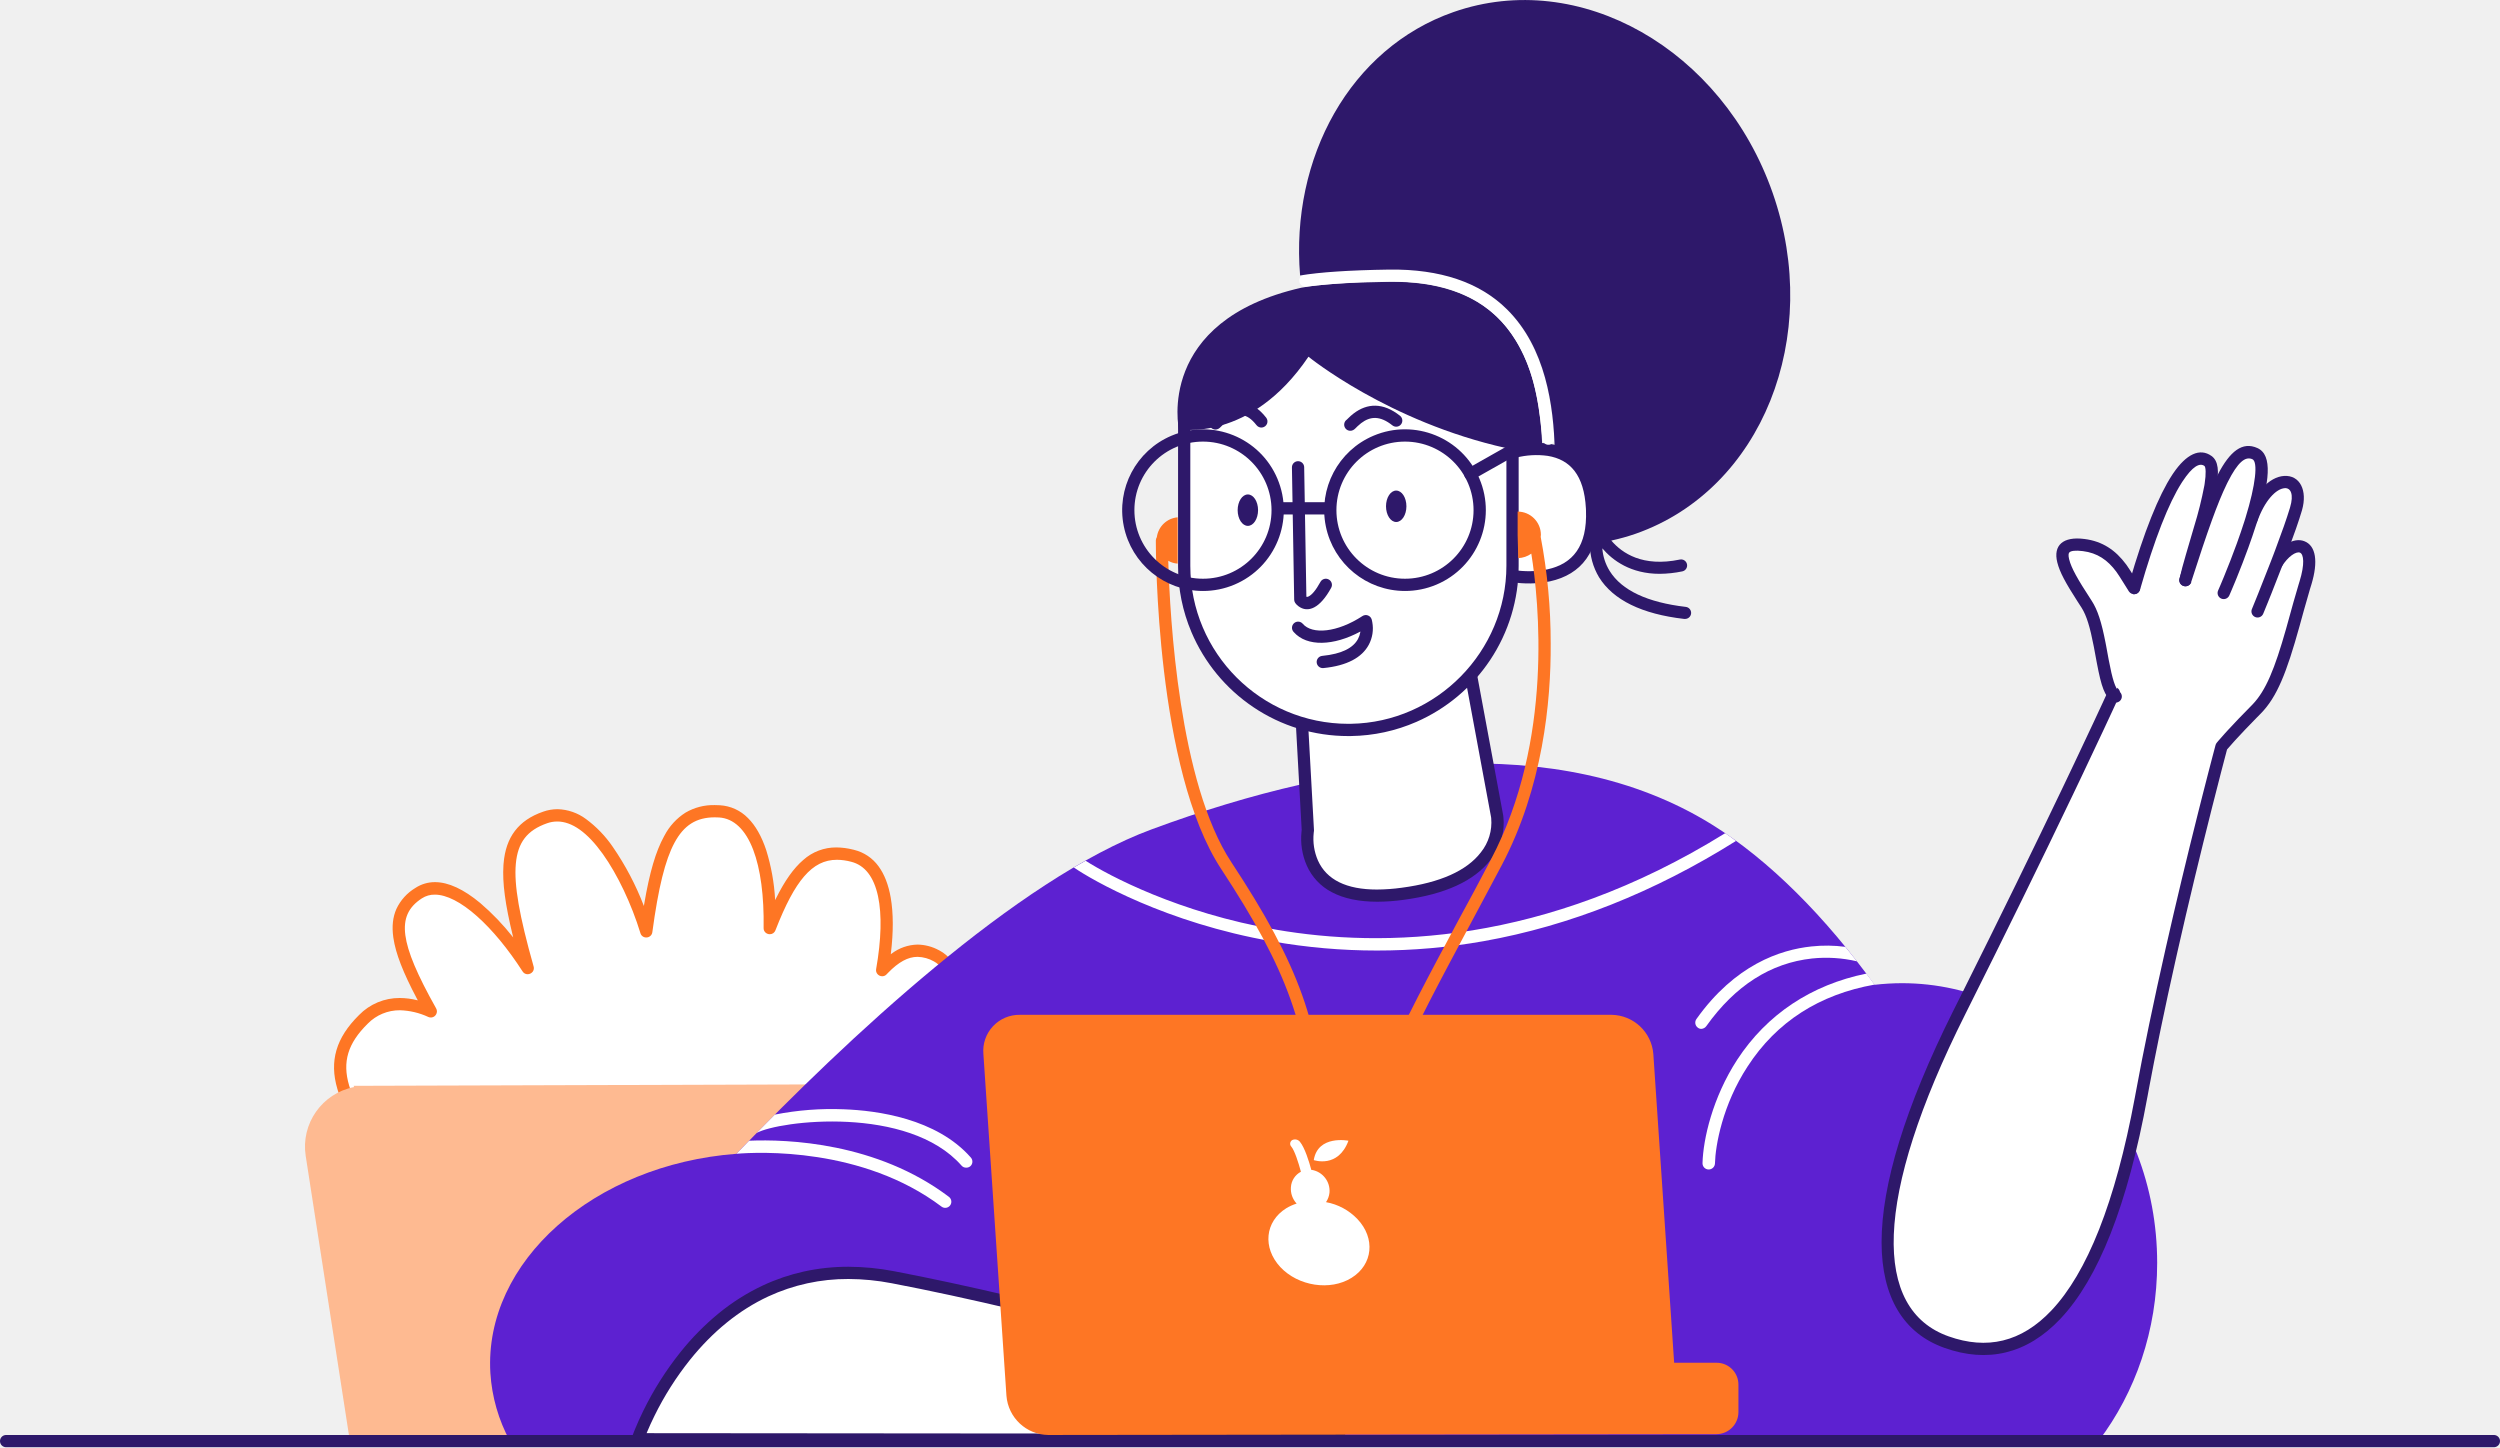
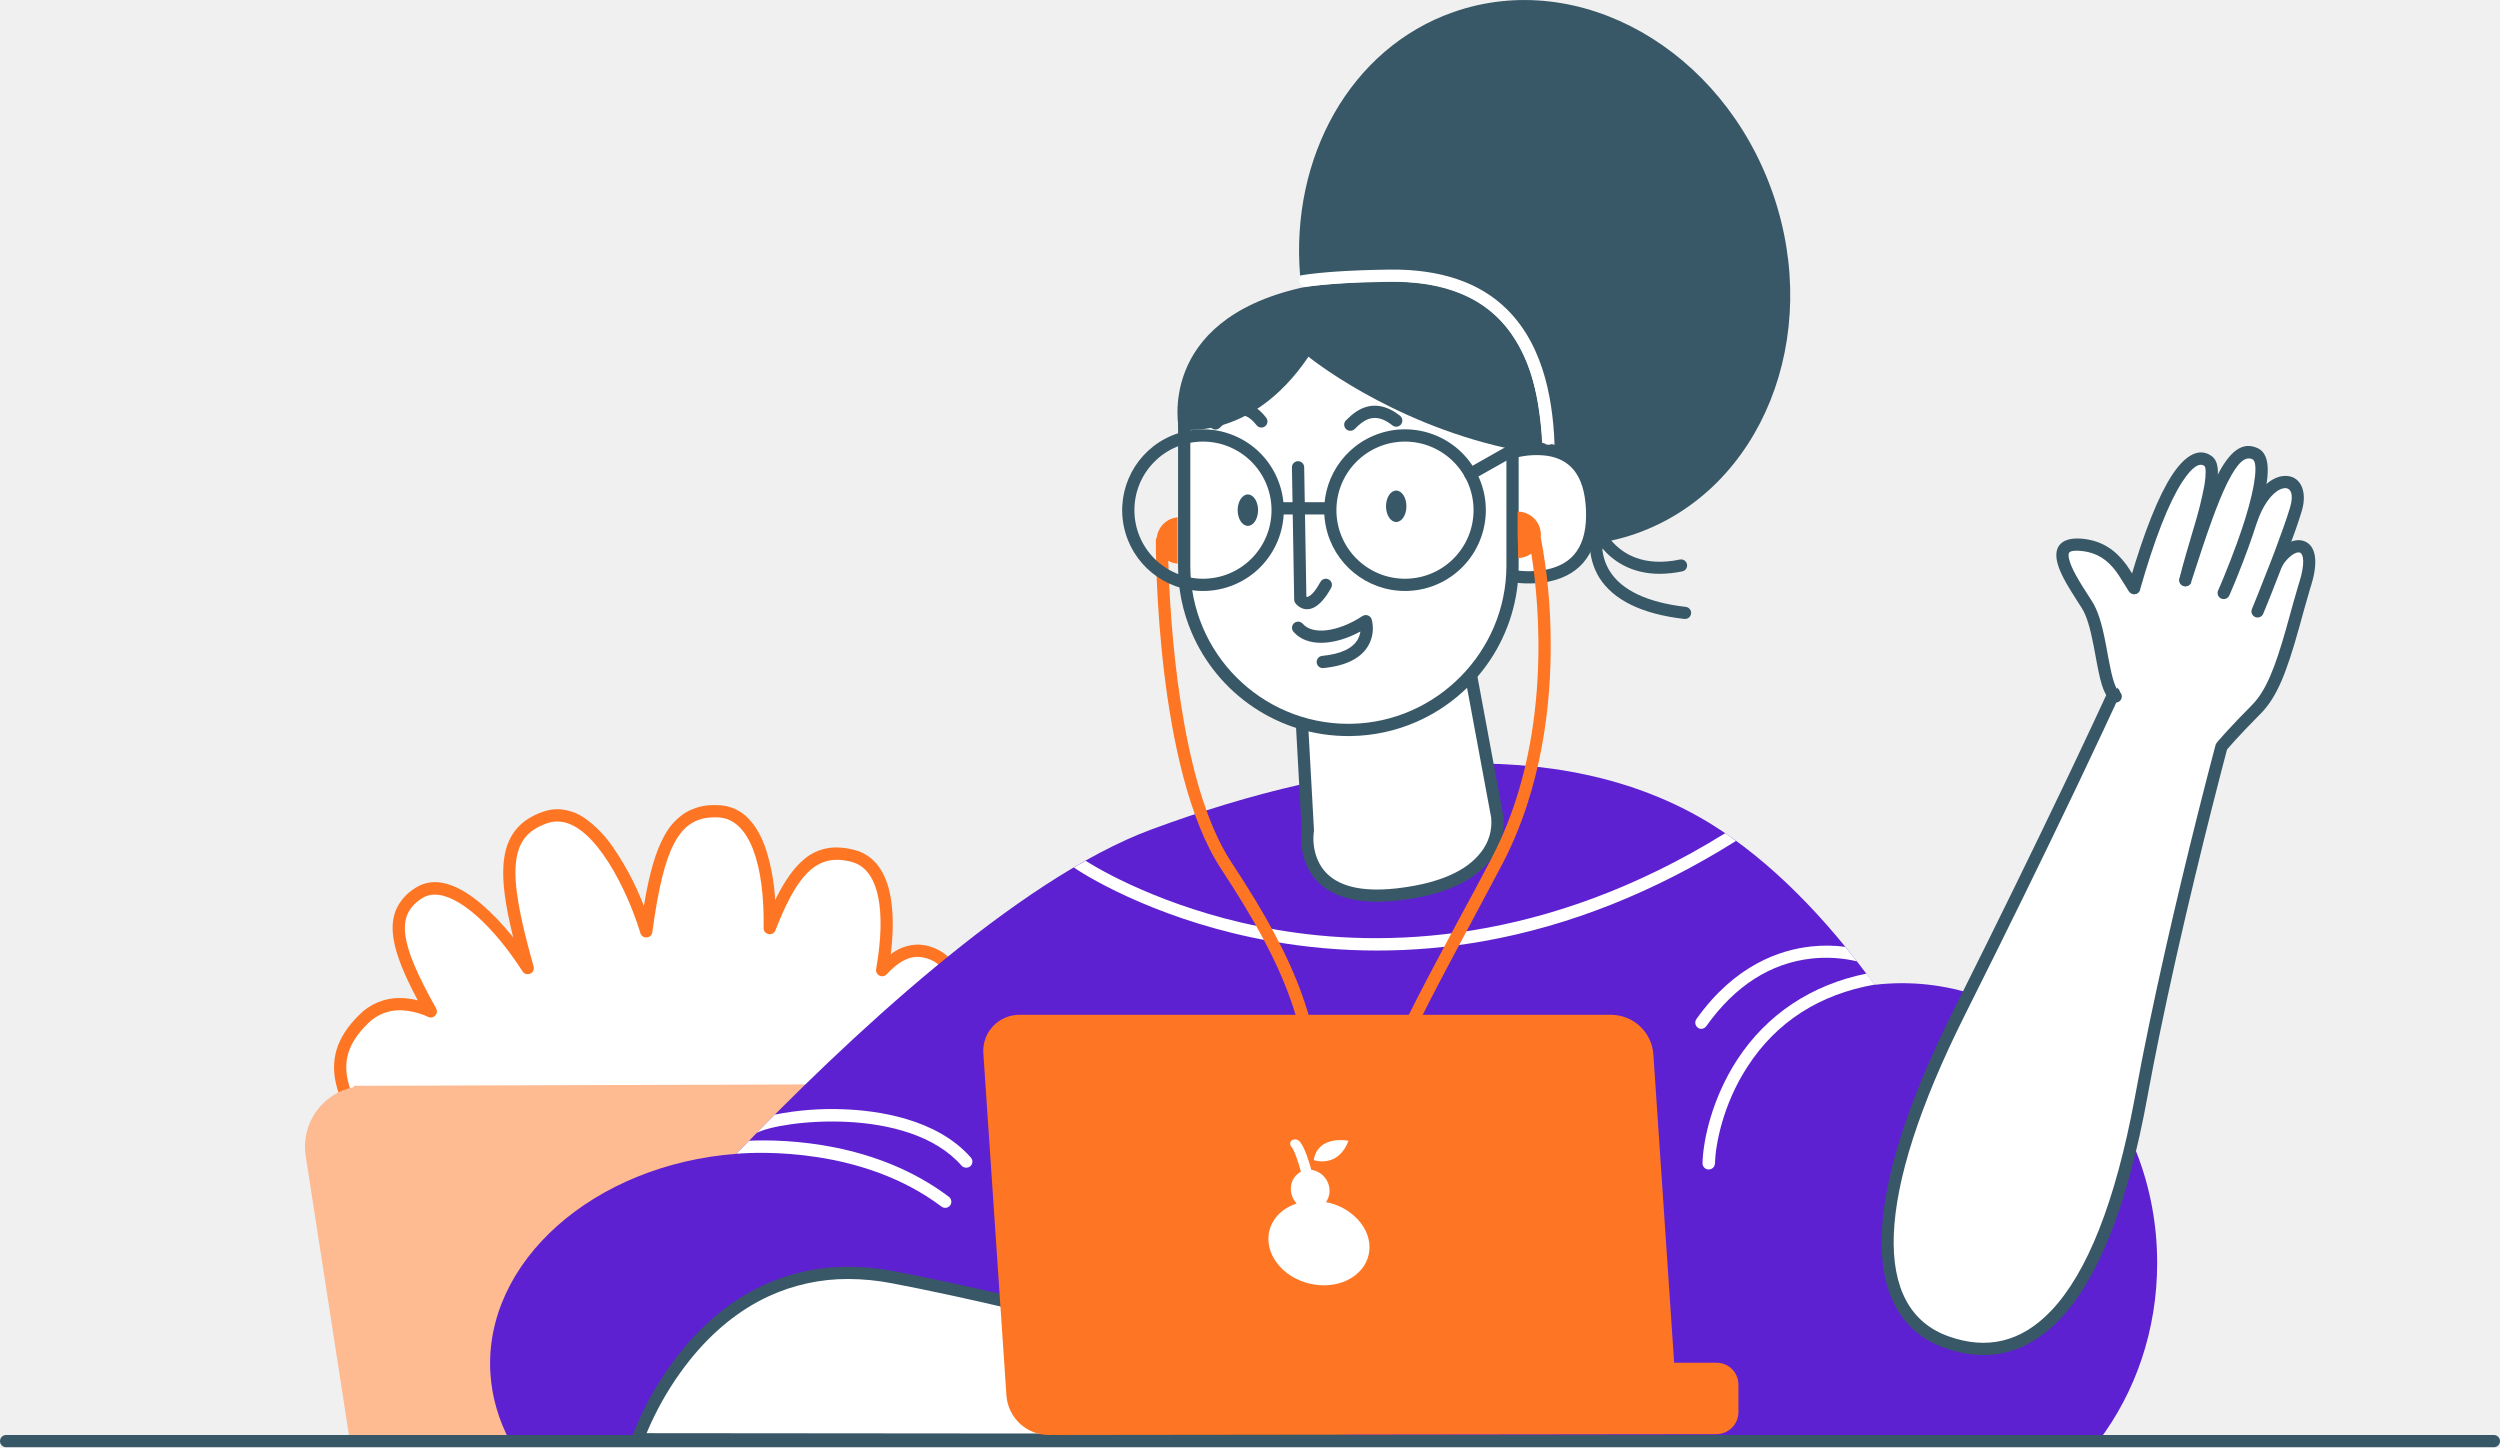
<svg xmlns="http://www.w3.org/2000/svg" viewBox="0 0 1225.1 709.2">
  <g id="support_solid" data-name="support/solid" transform="translate(2.2)">
    <g id="support_solid-2" data-name="support/solid" transform="translate(-3)">
      <g id="support_solid-3" data-name="support_solid">
        <g id="suculent" transform="translate(150 397)">
          <path id="succulent" d="M292.406,70.973c-9.6-5.1-17.8-2.7-26.8,6.9,4.1-23.2,4-51.3-14.4-56-18.9-4.9-29.6,6.9-40.7,35.4.4-24.4-4.4-55.9-24.6-57.2-22.7-1.4-30.3,17.3-35.9,58.8-7.1-23.2-26.6-63.9-49.6-55.8-22.5,7.9-21,29.6-8.5,73.8-12.3-19.1-37-47.5-53.5-36.7-15.7,10.2-11.4,26.9,6,57.9-11.5-5-23.4-5.5-33,3.9-21.5,21.2-11.1,41.3,18.6,78.6,29.8,37.3,243.7-28.7,253.8-45.5C294.006,118.173,309.906,80.373,292.406,70.973Z" transform="translate(17.494 0.527)" fill="#fff" />
          <path id="succulent_2_" d="M74.2,197.887h-.008c-22.29,0-36.937-4.188-43.534-12.445a316.178,316.178,0,0,1-19.342-26.368c-4.657-7.327-7.666-13.449-9.469-19.265l-.22-.728C-.4,132.194-.534,125.968,1.2,120.046c1.744-5.939,5.376-11.571,11.1-17.217A27.631,27.631,0,0,1,32.2,94.53a35.847,35.847,0,0,1,8.6,1.105l.252.064-.436-.821c-6.843-12.951-10.4-22.126-11.529-29.749l-.057-.4c-.737-5.337-.233-9.871,1.54-13.86a23.634,23.634,0,0,1,9.2-10.21,17.4,17.4,0,0,1,9.681-2.907C56.009,37.755,63.481,41.2,71.65,48A118.511,118.511,0,0,1,87.541,64.538l.258.321-.2-.826C83.865,48.7,82.451,38.054,83.011,29.525l.065-.868c.549-6.567,2.359-11.8,5.533-15.982,3.19-4.207,7.7-7.293,13.8-9.433A21.339,21.339,0,0,1,109.506,2a24.407,24.407,0,0,1,13.961,4.832,56.611,56.611,0,0,1,13.14,13.661,137.993,137.993,0,0,1,15.2,28.887l.022.058.18-1.067c2.628-15.444,5.628-25.654,9.725-33.1l.193-.346a29.424,29.424,0,0,1,10.3-11.227A26.966,26.966,0,0,1,186.608,0c.808,0,1.646.026,2.49.078a20.913,20.913,0,0,1,13.739,6.27c3.693,3.673,6.7,8.962,8.941,15.718a100.486,100.486,0,0,1,4.374,24.315l.013.175.359-.734c4.309-8.714,8.707-14.917,13.443-18.962a24.053,24.053,0,0,1,16.191-6.113,34.7,34.7,0,0,1,8.194,1.067l.6.15a20.818,20.818,0,0,1,11.824,7.963c2.9,3.9,4.927,9.116,6.028,15.5,1.3,7.565,1.33,16.7.074,27.158l-.061.5.42-.3a21.814,21.814,0,0,1,12.72-4.43,22.681,22.681,0,0,1,10.505,2.786l.367.193a16.444,16.444,0,0,1,5.735,5.033,19.623,19.623,0,0,1,3.049,7.268c1.147,5.382.743,12.205-1.2,20.281-2.662,11.071-8.423,24.753-15.034,35.707-1.419,2.361-5.877,5.417-13.249,9.082A281.289,281.289,0,0,1,248.3,160.262a760.836,760.836,0,0,1-80.314,23.767c-18.883,4.5-36.339,7.959-51.882,10.278A290.3,290.3,0,0,1,74.2,197.887ZM32.258,100.535a21.882,21.882,0,0,0-15.746,6.573c-9.8,9.66-12.526,18.716-9.128,30.281,2.982,10.149,10.258,21.86,25.951,41.769l2.014,2.542c2.7,3.384,7.4,5.961,13.97,7.662,6.386,1.653,14.588,2.492,24.379,2.492,23.284,0,55.407-4.724,92.9-13.662a762.584,762.584,0,0,0,79.457-23.5c10.452-3.8,19.605-7.539,26.47-10.825,6.7-3.208,10.751-5.749,11.713-7.348,6.317-10.468,11.812-23.5,14.339-34.014,1.615-6.718,2.055-12.332,1.306-16.685-.759-4.416-2.739-7.512-5.884-9.2a17.058,17.058,0,0,0-8.049-2.255c-4.685,0-9.291,2.5-14.5,7.866l-.66.692a2.9,2.9,0,0,1-2.157.959,3.114,3.114,0,0,1-2.359-1.1,2.924,2.924,0,0,1-.627-2.43c2.539-14.368,2.86-26.7.929-35.675-2.048-9.511-6.464-15.2-13.128-16.9a27.75,27.75,0,0,0-7-.974c-6.181,0-11.291,2.585-16.081,8.134-4.692,5.436-9.162,13.833-14.067,26.424a2.884,2.884,0,0,1-2.758,1.915,3.12,3.12,0,0,1-2.218-.909,2.912,2.912,0,0,1-.82-2.144C210.762,44.57,209,31.316,205.4,21.892,201.624,12,195.857,6.526,188.721,6.067,187.99,6.022,187.269,6,186.58,6c-9.03,0-15.123,3.842-19.757,12.458-4.554,8.47-7.9,21.983-10.845,43.816a2.953,2.953,0,0,1-2.988,2.6,2.907,2.907,0,0,1-2.854-2.123c-4.372-14.285-11.253-28.778-18.408-38.768-7.575-10.58-15.1-15.944-22.355-15.944A14.947,14.947,0,0,0,104.4,8.9c-9.79,3.438-14.371,9.383-15.318,19.879-.933,10.347,1.672,25.383,8.711,50.275a2.9,2.9,0,0,1-.445,2.595,3.193,3.193,0,0,1-2.5,1.238A2.869,2.869,0,0,1,92.383,81.5c-7.081-11-14.792-20.339-22.3-27.022-7.795-6.938-14.96-10.6-20.722-10.6a11.334,11.334,0,0,0-6.32,1.818c-6.671,4.334-9.168,9.9-8.1,18.064,1.064,8.112,5.715,19.169,15.079,35.853a2.915,2.915,0,0,1-.013,2.965,2.962,2.962,0,0,1-3.8,1.255A35.42,35.42,0,0,0,32.258,100.535Z" transform="translate(14.495 -2.472)" fill="#fe7624" />
          <path id="pot" d="M311.357.6l.2-.6L23.857.9l.2.6A29.748,29.748,0,0,0,.357,35.2L21.857,174l291.6-.9,21.5-138.8A29.654,29.654,0,0,0,311.357.6Z" transform="translate(0.243 134.2)" fill="#feba91" />
        </g>
        <g id="woman" transform="translate(240)">
          <g id="body" transform="translate(0 218)">
            <path id="clothing" d="M691.836,107.657a119.019,119.019,0,0,0-13.4.8c-23.9-33-51.3-61-80.1-78.8-75-46.2-178-33-274.1,2.6-66.1,24.4-149.8,103.2-203.5,159-70,5.3-123.8,52.9-120.6,107.4a80.582,80.582,0,0,0,9.6,33.4l234.9,1.6c.4-.6.8-1.3,1.2-1.9l348.4-1.2c.4.5.8,1,1.2,1.6l192.9-.3c17.9-23.7,28.6-54,28.6-87.1C816.936,168.957,760.936,107.657,691.836,107.657Z" transform="translate(0.964 156.143)" fill="#5d21d1" />
            <g id="clothing_lines" transform="translate(119 190)">
              <path id="Path" d="M319.2,0C230.5,55,150.9,56.2,99.3,47.3,51.5,39.1,17,20.7,5.8,13.5,3.9,14.6,2,15.7,0,16.8,9.2,23.1,45.2,43.9,97.2,53a294.635,294.635,0,0,0,51.3,4.5,298.4,298.4,0,0,0,52.4-4.6c42.1-7.5,83.6-24,123.6-49.1C322.7,2.4,321,1.2,319.2,0Z" transform="translate(168 0.3)" fill="#fff" />
              <path id="Path-2" data-name="Path" d="M5.461,39.4c14.1-19.8,31.5-30.9,51.8-33.1a66.5,66.5,0,0,1,22,1.4c-1.9-2.4-3.8-4.8-5.7-7.1a69.423,69.423,0,0,0-16.6-.2C41.661,2,19.461,9.4.561,36a3.041,3.041,0,0,0,.7,4.2,2.716,2.716,0,0,0,1.7.6A3.23,3.23,0,0,0,5.461,39.4Z" transform="translate(472.539 55.395)" fill="#fff" />
              <path id="Path-3" data-name="Path" d="M3,96H3a3.08,3.08,0,0,0,3.1-2.9c.2-8.8,3.7-28.8,16-47.6C36.3,23.6,57.3,10.2,84.3,5.4,83,3.6,81.7,1.8,80.3,0,53.3,5.5,31.5,20,17,42.2,4.9,60.8.3,81.2,0,92.9A3.031,3.031,0,0,0,3,96Z" transform="translate(476.1 69.1)" fill="#fff" />
              <path id="Path-4" data-name="Path" d="M42.8.114a143.643,143.643,0,0,0-33.9,2.6c-3,3-6,6-8.9,9,11.1-6.1,74.3-13.7,100.4,16a2.9,2.9,0,0,0,2.3,1,3.057,3.057,0,0,0,2-.7,3,3,0,0,0,.3-4.2C88.1,4.514,58.8.714,42.8.114Z" transform="translate(12.6 135.486)" fill="#fff" />
              <g id="Group" transform="translate(0 150)">
                <path id="Path-5" data-name="Path" d="M.422.522h.2a.139.139,0,0,0-.2,0Z" transform="translate(0.278 7.078)" fill="#fff" />
                <path id="Path-6" data-name="Path" d="M104.1,27.647C68.8.947,24.8-.653,6.2.147c-2.1,2.2-4.2,4.3-6.2,6.4,10.7-.9,61.8-3.3,100.5,25.9a3,3,0,0,0,3.6-4.8Z" transform="translate(2.7 0.853)" fill="#fff" />
              </g>
            </g>
            <path id="hand" d="M0,81.535s32.8-97,125.1-79.4,218.6,55.4,218.6,55.4v24.3Z" transform="translate(73.3 405.765)" fill="#fff" />
-             <path id="hand_2_" d="M346.7,87.84,3,87.54A3,3,0,0,1,.16,83.579c.023-.069.055-.16.095-.271l.388-1.062c.145-.386.283-.748.422-1.1l.489-1.23C2.782,76.877,4.211,73.7,5.8,70.474a155.71,155.71,0,0,1,18.11-28.579A127.26,127.26,0,0,1,42.538,22.951,104.686,104.686,0,0,1,64.41,9.132,96.733,96.733,0,0,1,84.479,2.324,101.446,101.446,0,0,1,106.258,0a120.073,120.073,0,0,1,22.406,2.193c17.189,3.278,36.8,7.5,58.276,12.541l3.644.859c12.756,3.021,26.314,6.362,40.3,9.931,26.091,6.658,53.663,14.092,81.95,22.1,8.758,2.478,17.286,4.928,25.347,7.282l5.392,1.582,3.992,1.183A2.98,2.98,0,0,1,349.7,60.54v24.3A3,3,0,0,1,346.7,87.84ZM106.258,6a92.239,92.239,0,0,0-39.31,8.571c-14.231,6.641-27.136,17.1-38.355,31.081A149.626,149.626,0,0,0,11.184,73.127c-1.3,2.644-2.5,5.254-3.542,7.757l-.274.661,336.335.293V62.778l-9.278-2.722c-7.445-2.167-15.259-4.409-23.226-6.664l-4.2-1.187c-26.729-7.529-52.836-14.55-77.6-20.869-13.977-3.566-27.5-6.9-40.2-9.9-22.839-5.408-43.584-9.9-61.661-13.344A114.049,114.049,0,0,0,106.258,6Z" transform="translate(70.298 402.76)" fill="#2e186a" />
+             <path id="hand_2_" d="M346.7,87.84,3,87.54A3,3,0,0,1,.16,83.579c.023-.069.055-.16.095-.271l.388-1.062c.145-.386.283-.748.422-1.1l.489-1.23C2.782,76.877,4.211,73.7,5.8,70.474a155.71,155.71,0,0,1,18.11-28.579A127.26,127.26,0,0,1,42.538,22.951,104.686,104.686,0,0,1,64.41,9.132,96.733,96.733,0,0,1,84.479,2.324,101.446,101.446,0,0,1,106.258,0a120.073,120.073,0,0,1,22.406,2.193c17.189,3.278,36.8,7.5,58.276,12.541l3.644.859c12.756,3.021,26.314,6.362,40.3,9.931,26.091,6.658,53.663,14.092,81.95,22.1,8.758,2.478,17.286,4.928,25.347,7.282l5.392,1.582,3.992,1.183A2.98,2.98,0,0,1,349.7,60.54v24.3A3,3,0,0,1,346.7,87.84ZM106.258,6a92.239,92.239,0,0,0-39.31,8.571c-14.231,6.641-27.136,17.1-38.355,31.081A149.626,149.626,0,0,0,11.184,73.127c-1.3,2.644-2.5,5.254-3.542,7.757l-.274.661,336.335.293V62.778l-9.278-2.722c-7.445-2.167-15.259-4.409-23.226-6.664l-4.2-1.187c-26.729-7.529-52.836-14.55-77.6-20.869-13.977-3.566-27.5-6.9-40.2-9.9-22.839-5.408-43.584-9.9-61.661-13.344A114.049,114.049,0,0,0,106.258,6Z" transform="translate(70.298 402.76)" fill="#385867" />
            <g id="hand_II_1_" transform="translate(682)">
              <path id="Path-7" data-name="Path" d="M8.393,90.508s-7.4-3.7-8.3-12.2,4.8-45.5,14-50.7c9.3-5.2,51.6-28.1,59.4-27.6S84.493,68.408,8.393,90.508Z" transform="translate(111.707 38.492)" fill="#fff" />
              <path id="Path-8" data-name="Path" d="M0,63.453c15.8-55.3,28.7-67.7,36.2-62.3,6.8,4.9-7,40.1-11,58.4" transform="translate(124.6 6.747)" fill="#fff" />
-               <path id="Path_2_" d="M21.706,10.946l.485-.725C28.586.826,35.227-2.352,40.955,1.772c3.377,2.433,3.741,7.462,2.39,15.456l-.2,1.127c-.9,4.945-2.39,10.72-4.819,19.117l-3.971,13.55c-1.858,6.4-2.478,8.8-3.226,12.224a3,3,0,0,1-5.862-1.281l.284-1.276c.645-2.843,1.3-5.336,2.818-10.569l4-13.652a186.722,186.722,0,0,0,5.057-20.24l.123-.76c.812-5.219.557-8.352-.1-8.828-2.3-1.657-5.805.112-10.728,7.6l-.445.688c-6.319,9.923-13.222,27.314-20.39,52.4A3,3,0,0,1,.116,65.682l.516-1.795C7.939,38.642,15.023,21.114,21.706,10.946Z" transform="translate(121.599 3.694)" fill="#2e186a" />
+               <path id="Path_2_" d="M21.706,10.946l.485-.725C28.586.826,35.227-2.352,40.955,1.772c3.377,2.433,3.741,7.462,2.39,15.456l-.2,1.127c-.9,4.945-2.39,10.72-4.819,19.117l-3.971,13.55c-1.858,6.4-2.478,8.8-3.226,12.224a3,3,0,0,1-5.862-1.281l.284-1.276c.645-2.843,1.3-5.336,2.818-10.569l4-13.652a186.722,186.722,0,0,0,5.057-20.24l.123-.76c.812-5.219.557-8.352-.1-8.828-2.3-1.657-5.805.112-10.728,7.6l-.445.688c-6.319,9.923-13.222,27.314-20.39,52.4A3,3,0,0,1,.116,65.682l.516-1.795C7.939,38.642,15.023,21.114,21.706,10.946Z" transform="translate(121.599 3.694)" fill="#385867" />
              <path id="hand_II_3_" d="M190.45,8.495c7.9-12.9,21-12.2,14.2,9.7-6.7,21.4-11.6,49.2-24.1,61.8s-17,18.2-17,18.2-25,93.3-39.2,170.9c-20.5,112.2-59.3,133.8-95.5,120.9-36.2-12.8-42.9-63.6,6.5-162.1,49.4-98.6,75.5-156,75.5-156" transform="translate(3.85 49.705)" fill="#fff" />
-               <path id="hand_II_4_" d="M190.892,9.939C195.377,2.616,201.9-1.492,207.131.5c5.761,2.195,6.884,10.02,3.519,21.153l-.726,2.359c-.866,2.852-1.757,5.978-2.936,10.246l-2.173,7.893c-6.357,22.93-11.063,34.677-18.879,42.7l-1.965,1.99c-4.086,4.151-7.494,7.737-10.278,10.779l-1.1,1.214c-1.158,1.282-2.107,2.36-2.86,3.242l-.45.528-1.58,6-1.418,5.445c-1.376,5.309-2.864,11.123-4.442,17.372-5.709,22.614-11.418,46.275-16.746,69.82l-1.151,5.113c-2.472,11.035-4.8,21.783-6.953,32.175l-.866,4.2q-2.781,13.57-5.116,26.093l-.705,3.821c-9.78,53.527-24.185,89.309-42.63,108.881-16.5,17.508-35.978,21.736-56.821,14.308C10.821,388.751.026,371.072,0,344.1c-.026-28.082,11.49-66.023,34.953-113.1l4.611-9.218C58.249,184.377,74.747,150.59,89,120.757l5.544-11.643q5.135-10.823,9.316-19.772l4.382-9.421,2.878-6.257a3,3,0,0,1,5.53,2.321l-.376.837-3.118,6.766-4.281,9.194q-4.869,10.409-11,23.313l-4.2,8.8c-15.088,31.553-32.658,67.472-52.642,107.36C-4.344,322.726-4.293,377.043,32.857,390.179c18.655,6.648,35.618,2.966,50.447-12.769,17.326-18.384,31.223-52.658,40.806-104.275l.289-1.569c1.976-10.8,4.223-22.244,6.715-34.253,2.5-12.028,5.216-24.528,8.127-37.394,5.043-22.287,10.426-44.671,15.827-66.178l2.2-8.7q1.532-6.024,2.929-11.423l1.864-7.16,1.592-6.028a3,3,0,0,1,.559-1.1l.412-.5.545-.643c.789-.923,1.774-2.043,2.968-3.365l1.515-1.663c3.154-3.433,7.054-7.511,11.769-12.264l.456-.469c6.406-6.731,10.752-17.234,16.357-37.018l3.6-12.992c1-3.571,1.795-6.329,2.6-8.933l.361-1.164c2.7-8.7,2.057-13.5.21-14.207s-5.826,1.8-8.986,6.963a3,3,0,0,1-5.117-3.134Z" transform="translate(0.85 46.695)" fill="#2e186a" />
+               <path id="hand_II_4_" d="M190.892,9.939C195.377,2.616,201.9-1.492,207.131.5c5.761,2.195,6.884,10.02,3.519,21.153l-.726,2.359c-.866,2.852-1.757,5.978-2.936,10.246l-2.173,7.893c-6.357,22.93-11.063,34.677-18.879,42.7l-1.965,1.99c-4.086,4.151-7.494,7.737-10.278,10.779l-1.1,1.214c-1.158,1.282-2.107,2.36-2.86,3.242l-.45.528-1.58,6-1.418,5.445c-1.376,5.309-2.864,11.123-4.442,17.372-5.709,22.614-11.418,46.275-16.746,69.82l-1.151,5.113c-2.472,11.035-4.8,21.783-6.953,32.175l-.866,4.2q-2.781,13.57-5.116,26.093l-.705,3.821c-9.78,53.527-24.185,89.309-42.63,108.881-16.5,17.508-35.978,21.736-56.821,14.308C10.821,388.751.026,371.072,0,344.1c-.026-28.082,11.49-66.023,34.953-113.1l4.611-9.218C58.249,184.377,74.747,150.59,89,120.757l5.544-11.643q5.135-10.823,9.316-19.772l4.382-9.421,2.878-6.257a3,3,0,0,1,5.53,2.321l-.376.837-3.118,6.766-4.281,9.194q-4.869,10.409-11,23.313l-4.2,8.8c-15.088,31.553-32.658,67.472-52.642,107.36C-4.344,322.726-4.293,377.043,32.857,390.179c18.655,6.648,35.618,2.966,50.447-12.769,17.326-18.384,31.223-52.658,40.806-104.275l.289-1.569c1.976-10.8,4.223-22.244,6.715-34.253,2.5-12.028,5.216-24.528,8.127-37.394,5.043-22.287,10.426-44.671,15.827-66.178l2.2-8.7q1.532-6.024,2.929-11.423l1.864-7.16,1.592-6.028a3,3,0,0,1,.559-1.1l.412-.5.545-.643c.789-.923,1.774-2.043,2.968-3.365l1.515-1.663c3.154-3.433,7.054-7.511,11.769-12.264l.456-.469c6.406-6.731,10.752-17.234,16.357-37.018l3.6-12.992c1-3.571,1.795-6.329,2.6-8.933l.361-1.164c2.7-8.7,2.057-13.5.21-14.207s-5.826,1.8-8.986,6.963a3,3,0,0,1-5.117-3.134Z" transform="translate(0.85 46.695)" fill="#385867" />
              <path id="Path-9" data-name="Path" d="M26.12,74.442c-7.2-4.9-6.3-33.1-14.4-45.4-10-15.3-19.8-31.2-1.3-28.8,15.9,2,20.9,16,24.6,21" transform="translate(89.48 48.858)" fill="#fff" />
-               <path id="Path_2_2" data-name="Path_2_" d="M.47,11.705C-1.609,3.331,3.273-1.122,13.794.243,22.625,1.354,29.02,5.723,34.2,12.7l.242.332c1.891,2.647,5.49,8.678,5.964,9.369l.027.038A3,3,0,1,1,35.608,26l-.1-.145c-.854-1.263-4.595-7.525-6.124-9.585-4.276-5.759-9.3-9.193-16.348-10.079-3.677-.477-5.815-.138-6.6.578-.464.423-.62,1.406-.2,3.233l.061.254c1.04,4.19,4.046,9.551,10.6,19.6l.336.515c3.063,4.652,4.948,10.806,6.873,20.648l.389,2.031L25.66,59.4c1.829,9.681,3.257,14.141,5.055,15.479l.092.065a3,3,0,0,1-3.376,4.96c-3.752-2.553-5.365-7.274-7.556-18.8l-1.352-7.293-.195-1.02c-1.784-9.257-3.485-14.988-5.958-18.874L10.512,31.05C4.472,21.681,1.654,16.473.47,11.705Z" transform="translate(86.481 45.88)" fill="#2e186a" />
+               <path id="Path_2_2" data-name="Path_2_" d="M.47,11.705C-1.609,3.331,3.273-1.122,13.794.243,22.625,1.354,29.02,5.723,34.2,12.7l.242.332c1.891,2.647,5.49,8.678,5.964,9.369l.027.038A3,3,0,1,1,35.608,26l-.1-.145c-.854-1.263-4.595-7.525-6.124-9.585-4.276-5.759-9.3-9.193-16.348-10.079-3.677-.477-5.815-.138-6.6.578-.464.423-.62,1.406-.2,3.233l.061.254c1.04,4.19,4.046,9.551,10.6,19.6l.336.515c3.063,4.652,4.948,10.806,6.873,20.648l.389,2.031L25.66,59.4c1.829,9.681,3.257,14.141,5.055,15.479l.092.065a3,3,0,0,1-3.376,4.96c-3.752-2.553-5.365-7.274-7.556-18.8l-1.352-7.293-.195-1.02c-1.784-9.257-3.485-14.988-5.958-18.874L10.512,31.05C4.472,21.681,1.654,16.473.47,11.705Z" transform="translate(86.481 45.88)" fill="#385867" />
              <path id="Path-10" data-name="Path" d="M3,63.39s14.1-34.2,18.8-50.1C27-4.01,8.8-6.51,0,18.39" transform="translate(182.1 18.21)" fill="#fff" />
-               <path id="Path_2_3" data-name="Path_2_" d="M18.956.024c7.8-.507,11.6,7.089,8.818,16.791l-.1.328C26.241,22,23.885,28.756,20.812,36.962l-.55,1.463q-.637,1.691-1.307,3.443c-1.949,5.1-4.019,10.378-6.1,15.6l-1.708,4.254L9.372,66.078l-.6,1.458a3,3,0,0,1-5.61-2.122L5.579,59.47q.394-.977.81-2.012c2.077-5.17,4.154-10.432,6.123-15.549l1.277-3.336.858-2.265c3.2-8.5,5.666-15.5,7.155-20.459l.125-.42c1.915-6.373.336-9.607-2.582-9.418-4.32.281-9.885,6.106-13.516,16.381a3,3,0,1,1-5.657-2C4.518,8.1,11.783.49,18.956.024Z" transform="translate(179.099 15.207)" fill="#2e186a" />
+               <path id="Path_2_3" data-name="Path_2_" d="M18.956.024c7.8-.507,11.6,7.089,8.818,16.791l-.1.328C26.241,22,23.885,28.756,20.812,36.962l-.55,1.463q-.637,1.691-1.307,3.443c-1.949,5.1-4.019,10.378-6.1,15.6l-1.708,4.254L9.372,66.078l-.6,1.458a3,3,0,0,1-5.61-2.122L5.579,59.47q.394-.977.81-2.012c2.077-5.17,4.154-10.432,6.123-15.549l1.277-3.336.858-2.265c3.2-8.5,5.666-15.5,7.155-20.459l.125-.42c1.915-6.373.336-9.607-2.582-9.418-4.32.281-9.885,6.106-13.516,16.381a3,3,0,1,1-5.657-2C4.518,8.1,11.783.49,18.956.024Z" transform="translate(179.099 15.207)" fill="#385867" />
              <path id="Path-11" data-name="Path" d="M18.8,69S46.5,6.3,34.1.7C22.8-4.4,14.2,18.5,0,62.7" transform="translate(149.7 3.598)" fill="#fff" />
-               <path id="Path_2_4" data-name="Path_2_" d="M18.883,14.095C24.9,2.463,31.012-2.277,38.336,1.029c7.532,3.4,6.1,16.387-.633,37.593-1.144,3.6-2.431,7.361-3.834,11.236-1.812,5-3.738,9.975-5.677,14.742l-.727,1.778c-.679,1.65-1.316,3.167-1.9,4.529l-1.023,2.369a3,3,0,0,1-5.488-2.425l.781-1.8.65-1.528c.449-1.061.927-2.207,1.428-3.426,2.152-5.227,4.3-10.74,6.311-16.279,1.378-3.8,2.639-7.488,3.757-11.008l.49-1.564C37.522,18.895,38.658,7.758,35.867,6.5c-3.472-1.567-7.172,1.43-12.048,11.126l-.56,1.131c-4.489,9.223-9.293,22.686-17.4,47.926A3,3,0,1,1,.145,64.845l1.743-5.4C9.3,36.592,13.853,24.157,18.313,15.218Z" transform="translate(146.699 0.537)" fill="#2e186a" />
+               <path id="Path_2_4" data-name="Path_2_" d="M18.883,14.095C24.9,2.463,31.012-2.277,38.336,1.029c7.532,3.4,6.1,16.387-.633,37.593-1.144,3.6-2.431,7.361-3.834,11.236-1.812,5-3.738,9.975-5.677,14.742l-.727,1.778c-.679,1.65-1.316,3.167-1.9,4.529l-1.023,2.369a3,3,0,0,1-5.488-2.425l.781-1.8.65-1.528c.449-1.061.927-2.207,1.428-3.426,2.152-5.227,4.3-10.74,6.311-16.279,1.378-3.8,2.639-7.488,3.757-11.008l.49-1.564C37.522,18.895,38.658,7.758,35.867,6.5c-3.472-1.567-7.172,1.43-12.048,11.126l-.56,1.131c-4.489,9.223-9.293,22.686-17.4,47.926A3,3,0,1,1,.145,64.845l1.743-5.4C9.3,36.592,13.853,24.157,18.313,15.218Z" transform="translate(146.699 0.537)" fill="#385867" />
            </g>
          </g>
          <g id="head" transform="translate(313)">
            <path id="neck" d="M0,24.3,3.9,95s-6.6,38.2,46.4,31.1c52.8-7,46.3-38.3,46.3-38.3L80.3,0Z" transform="translate(84.8 311.9)" fill="#fff" />
-             <path id="neck_2_" d="M40.946,132.987h0c-8.958,0-16.462-1.574-22.3-4.677A27.02,27.02,0,0,1,6.356,115.216,32.769,32.769,0,0,1,3.783,98.768c.02-.206.042-.4.064-.592l.041-.32L0,27.466A2.991,2.991,0,0,1,2.131,24.43L82.431.13A3,3,0,0,1,86.25,2.453L102.56,90.3c.032.168.065.375.1.616l.05.407a27.3,27.3,0,0,1-.8,10.279,31.29,31.29,0,0,1-5.487,10.863c-7.912,10.3-22.285,16.9-42.721,19.607A96.811,96.811,0,0,1,40.946,132.987ZM80.962,6.842,6.125,29.489,9.9,97.836a3.038,3.038,0,0,1-.009.452l-.031.224c-.015.088-.035.238-.056.412l-.045.423a26.742,26.742,0,0,0,2.078,13.419c4.227,9.45,13.947,14.242,28.89,14.243a92.614,92.614,0,0,0,12.183-.882c18.806-2.493,31.846-8.319,38.756-17.314A23.375,23.375,0,0,0,96.746,92c-.023-.2-.046-.368-.068-.5L80.962,6.842Z" transform="translate(81.8 308.899)" fill="#2e186a" />
+             <path id="neck_2_" d="M40.946,132.987h0c-8.958,0-16.462-1.574-22.3-4.677A27.02,27.02,0,0,1,6.356,115.216,32.769,32.769,0,0,1,3.783,98.768c.02-.206.042-.4.064-.592l.041-.32L0,27.466A2.991,2.991,0,0,1,2.131,24.43L82.431.13A3,3,0,0,1,86.25,2.453L102.56,90.3c.032.168.065.375.1.616l.05.407a27.3,27.3,0,0,1-.8,10.279,31.29,31.29,0,0,1-5.487,10.863c-7.912,10.3-22.285,16.9-42.721,19.607A96.811,96.811,0,0,1,40.946,132.987ZM80.962,6.842,6.125,29.489,9.9,97.836a3.038,3.038,0,0,1-.009.452l-.031.224c-.015.088-.035.238-.056.412l-.045.423a26.742,26.742,0,0,0,2.078,13.419c4.227,9.45,13.947,14.242,28.89,14.243a92.614,92.614,0,0,0,12.183-.882c18.806-2.493,31.846-8.319,38.756-17.314A23.375,23.375,0,0,0,96.746,92c-.023-.2-.046-.368-.068-.5L80.962,6.842Z" transform="translate(81.8 308.899)" fill="#385867" />
            <path id="ear" d="M0,2.7S41-12.7,42.6,30,0,61.6,0,61.6" transform="translate(185.4 219.996)" fill="#fff" />
-             <path id="ear_2_" d="M6.971,1.441A45.966,45.966,0,0,1,24.807.484C38.939,2.787,47.858,13.126,48.6,32.9c.766,20.447-8.337,31.639-23.635,34.987a52.582,52.582,0,0,1-18.985.341l-.968-.155c-1.22-.206-2.152-.4-2.74-.551a3,3,0,0,1,1.289-5.857l.651.147.31.065c.688.142,1.479.285,2.36.419a46.831,46.831,0,0,0,16.8-.27C36.2,59.286,43.258,50.608,42.6,33.125l-.046-1.016c-.867-16.25-7.659-23.9-18.715-25.7A40.221,40.221,0,0,0,8.351,7.28c-1.01.239-1.943.492-2.782.745l-.412.127c-.306.1-.558.179-.752.245l-.35.124A3,3,0,1,1,1.946,2.9l.387-.141A46.734,46.734,0,0,1,6.971,1.441Z" transform="translate(182.399 216.987)" fill="#2e186a" />
+             <path id="ear_2_" d="M6.971,1.441A45.966,45.966,0,0,1,24.807.484C38.939,2.787,47.858,13.126,48.6,32.9c.766,20.447-8.337,31.639-23.635,34.987a52.582,52.582,0,0,1-18.985.341l-.968-.155c-1.22-.206-2.152-.4-2.74-.551a3,3,0,0,1,1.289-5.857l.651.147.31.065c.688.142,1.479.285,2.36.419a46.831,46.831,0,0,0,16.8-.27C36.2,59.286,43.258,50.608,42.6,33.125l-.046-1.016c-.867-16.25-7.659-23.9-18.715-25.7A40.221,40.221,0,0,0,8.351,7.28c-1.01.239-1.943.492-2.782.745l-.412.127c-.306.1-.558.179-.752.245l-.35.124A3,3,0,1,1,1.946,2.9l.387-.141A46.734,46.734,0,0,1,6.971,1.441Z" transform="translate(182.399 216.987)" fill="#385867" />
            <path id="face" d="M80.4,202.1h0A80.4,80.4,0,0,1,0,121.7V51.5A51.555,51.555,0,0,1,51.5,0h70.4a39.05,39.05,0,0,1,39,39v82.6A80.511,80.511,0,0,1,80.4,202.1Z" transform="translate(28.1 155.6)" fill="#fff" />
-             <path id="face_2_" d="M83.4,208.1a83.008,83.008,0,0,1-46.628-14.244A83.653,83.653,0,0,1,6.554,157.162,82.867,82.867,0,0,1,0,124.7V54.5A54.562,54.562,0,0,1,54.5,0h70.4a42.047,42.047,0,0,1,42,42v82.6a83.117,83.117,0,0,1-13.977,46.251,83.769,83.769,0,0,1-36.109,30.291,82.953,82.953,0,0,1-32.057,6.948ZM54.5,6A48.555,48.555,0,0,0,6,54.5v70.2a77.476,77.476,0,0,0,77.376,77.4l1.308-.011c42.026-.682,76.217-35.444,76.217-77.49V42a36.041,36.041,0,0,0-36-36Z" transform="translate(25.1 152.6)" fill="#2e186a" />
+             <path id="face_2_" d="M83.4,208.1a83.008,83.008,0,0,1-46.628-14.244A83.653,83.653,0,0,1,6.554,157.162,82.867,82.867,0,0,1,0,124.7V54.5A54.562,54.562,0,0,1,54.5,0h70.4a42.047,42.047,0,0,1,42,42v82.6a83.117,83.117,0,0,1-13.977,46.251,83.769,83.769,0,0,1-36.109,30.291,82.953,82.953,0,0,1-32.057,6.948ZM54.5,6A48.555,48.555,0,0,0,6,54.5v70.2a77.476,77.476,0,0,0,77.376,77.4l1.308-.011c42.026-.682,76.217-35.444,76.217-77.49V42a36.041,36.041,0,0,0-36-36Z" transform="translate(25.1 152.6)" fill="#385867" />
            <g id="headphones" transform="translate(14 250)">
              <path id="Path-12" data-name="Path" d="M93.11,64.6a277.361,277.361,0,0,0-4.9-52.2c0-.3.1-.7.1-1A11.4,11.4,0,0,0,76.91,0V11.4l.3,11.4a11.725,11.725,0,0,0,6.4-2.2c3.7,23,11,91.6-19.8,149.9-5.6,10.7-10.9,20.6-16.1,30.1-29,54.1-48.2,89.9-47.7,121.8a3.076,3.076,0,0,0,3,3h0a3.009,3.009,0,0,0,3-3c-.4-30.4,18.5-65.6,47-118.9,5.1-9.6,10.4-19.4,16.1-30.2C89.21,135.2,93.31,93.2,93.11,64.6Z" transform="translate(100.59 0.7)" fill="#fe7624" />
              <path id="Path-13" data-name="Path" d="M6.1,21.3a10.321,10.321,0,0,0,4.6,1.4V0A11.276,11.276,0,0,0,.5,9.7,3.371,3.371,0,0,0,0,11.4C0,16,0,123.7,32,172.3c32.7,49.8,42.8,78.2,45.1,126.4a3.058,3.058,0,0,0,3,2.9h.1a3.075,3.075,0,0,0,2.9-3.1C80.8,248.9,70.5,219.9,37,169,11.4,130.2,6.9,49.4,6.1,21.3Z" transform="translate(0.2 3.5)" fill="#fe7624" />
            </g>
-             <path id="nose" d="M2.949,0A3,3,0,0,1,5.991,2.773L6,2.949,7.077,66.433l.047.018a1.165,1.165,0,0,0,.789-.067l.147-.059c1.542-.66,3.574-2.892,5.907-7.163a3,3,0,0,1,5.266,2.876c-5.481,10.037-11.379,12.56-16.09,9a6.908,6.908,0,0,1-1.506-1.524,3,3,0,0,1-.525-1.44L1.1,67.851,0,3.051A3,3,0,0,1,2.949,0Z" transform="translate(80.9 226)" fill="#2e186a" />
-             <path id="mouth" d="M34.557.491A3,3,0,0,1,39.07,2.127l.07.248c.073.277.155.641.232,1.084a16.941,16.941,0,0,1-1.728,11.129c-3.35,6.205-10.59,10.25-22.25,11.4a3,3,0,0,1-.588-5.971c9.819-.967,15.25-4,17.559-8.278A10.594,10.594,0,0,0,33.482,8.5l.065-.424-.091.05C20.416,15.149,7.389,15.617.933,8.395L.718,8.148A3,3,0,0,1,5.283,4.255C9.924,9.7,22.209,8.573,34.557.491Z" transform="translate(80.9 301.398)" fill="#2e186a" />
-             <path id="brow" d="M4.668,3.792c6.546-4.979,14.318-5.511,22.7,1.157a3,3,0,0,1-3.735,4.7C17.568,4.82,12.8,5.146,8.3,8.568a19.424,19.424,0,0,0-1.737,1.5l-1.1,1.089c-.155.149-.286.268-.427.382a3.053,3.053,0,0,1-1.307.67A3,3,0,0,1,1.2,6.9l.13-.094.657-.653A26.44,26.44,0,0,1,4.668,3.792Z" transform="translate(106.499 198.803)" fill="#2e186a" />
-             <ellipse id="eye_II" cx="5" cy="7.7" rx="5" ry="7.7" transform="translate(127 240.4)" fill="#2e186a" />
-             <ellipse id="eye" cx="5" cy="7.7" rx="5" ry="7.7" transform="translate(54.3 242.3)" fill="#2e186a" />
-             <path id="brow_II" d="M4.955,4.256C12.444-1.718,20.656-2,27.868,7.264a3,3,0,1,1-4.734,3.686c-4.869-6.253-9.3-6.1-14.437-2a25.977,25.977,0,0,0-2.017,1.8L5.5,11.922c-.159.155-.292.277-.429.392a2.984,2.984,0,0,1-1.345.7A3,3,0,0,1,1.2,7.709l.115-.083.772-.774A33.308,33.308,0,0,1,4.955,4.256Z" transform="translate(40.399 197.393)" fill="#2e186a" />
+             <path id="nose" d="M2.949,0A3,3,0,0,1,5.991,2.773L6,2.949,7.077,66.433l.047.018a1.165,1.165,0,0,0,.789-.067l.147-.059c1.542-.66,3.574-2.892,5.907-7.163a3,3,0,0,1,5.266,2.876c-5.481,10.037-11.379,12.56-16.09,9a6.908,6.908,0,0,1-1.506-1.524,3,3,0,0,1-.525-1.44L1.1,67.851,0,3.051A3,3,0,0,1,2.949,0Z" transform="translate(80.9 226)" fill="#385867" />
+             <path id="mouth" d="M34.557.491A3,3,0,0,1,39.07,2.127l.07.248c.073.277.155.641.232,1.084a16.941,16.941,0,0,1-1.728,11.129c-3.35,6.205-10.59,10.25-22.25,11.4a3,3,0,0,1-.588-5.971c9.819-.967,15.25-4,17.559-8.278A10.594,10.594,0,0,0,33.482,8.5l.065-.424-.091.05C20.416,15.149,7.389,15.617.933,8.395L.718,8.148A3,3,0,0,1,5.283,4.255C9.924,9.7,22.209,8.573,34.557.491Z" transform="translate(80.9 301.398)" fill="#385867" />
+             <path id="brow" d="M4.668,3.792c6.546-4.979,14.318-5.511,22.7,1.157a3,3,0,0,1-3.735,4.7C17.568,4.82,12.8,5.146,8.3,8.568a19.424,19.424,0,0,0-1.737,1.5l-1.1,1.089c-.155.149-.286.268-.427.382a3.053,3.053,0,0,1-1.307.67A3,3,0,0,1,1.2,6.9l.13-.094.657-.653A26.44,26.44,0,0,1,4.668,3.792Z" transform="translate(106.499 198.803)" fill="#385867" />
+             <ellipse id="eye_II" cx="5" cy="7.7" rx="5" ry="7.7" transform="translate(127 240.4)" fill="#385867" />
+             <ellipse id="eye" cx="5" cy="7.7" rx="5" ry="7.7" transform="translate(54.3 242.3)" fill="#385867" />
+             <path id="brow_II" d="M4.955,4.256C12.444-1.718,20.656-2,27.868,7.264a3,3,0,1,1-4.734,3.686c-4.869-6.253-9.3-6.1-14.437-2a25.977,25.977,0,0,0-2.017,1.8L5.5,11.922c-.159.155-.292.277-.429.392a2.984,2.984,0,0,1-1.345.7A3,3,0,0,1,1.2,7.709l.115-.083.772-.774A33.308,33.308,0,0,1,4.955,4.256Z" transform="translate(40.399 197.393)" fill="#385867" />
            <g id="hair_shape" transform="translate(24)">
-               <path id="Path-14" data-name="Path" d="M103.795.011c-19.5.3-34.3,1.2-43.1,2.9h0c-71.6,16.3-60,69.3-60,69.3s35,6.7,63.5-35.5c0,0,39.1,31.9,97,44.8.9-.2,2-.5,3-.8v2.9a46.707,46.707,0,0,1,14.6-1.5c-.6-20.9-4.4-47.3-21.6-64.3C144.995,5.711,126.995-.289,103.795.011Z" transform="translate(0.805 138.089)" fill="#2e186a" />
+               <path id="Path-14" data-name="Path" d="M103.795.011c-19.5.3-34.3,1.2-43.1,2.9h0c-71.6,16.3-60,69.3-60,69.3s35,6.7,63.5-35.5c0,0,39.1,31.9,97,44.8.9-.2,2-.5,3-.8v2.9a46.707,46.707,0,0,1,14.6-1.5c-.6-20.9-4.4-47.3-21.6-64.3C144.995,5.711,126.995-.289,103.795.011Z" transform="translate(0.805 138.089)" fill="#385867" />
              <path id="Path-15" data-name="Path" d="M2.588,2.535A351.244,351.244,0,0,1,47.432.006C78.34.334,99,11.722,111.237,31.807a88.58,88.58,0,0,1,10.444,27,171.635,171.635,0,0,1,3.408,23.935,3,3,0,0,1-5.977.521l-.161-1.795c-1.865-20.148-5.064-33.788-12.837-46.542C94.965,16.638,76.235,6.312,47.382,6.006L45.619,6A342.914,342.914,0,0,0,3.413,8.478a3,3,0,1,1-.825-5.943Z" transform="translate(60.5 131.994)" fill="#fff" />
-               <path id="Path-16" data-name="Path" d="M232.111,94.587c-24.7-70.6-94.7-110.3-156.4-88.7-50.7,17.7-80,71.4-75.2,129.1,9.3-1.6,23.9-2.6,43.7-2.9,24.9-.3,44.3,6.2,57.7,19.5,19,18.8,22.9,47.3,23.4,69.5,9.2,2.5,17.7,10,18.4,28.9.1,1.9-1.6,16.6-1.2,16.5a31.6,31.6,0,0,0,4.5,16.4c6.9,11.1,20.9,18,41.7,20.4h.4a2.96,2.96,0,0,0,.4-5.9c-18.8-2.2-31.4-8.1-37.3-17.6a24.467,24.467,0,0,1-3.6-11.1c5.1,6,14,12.5,28.1,12.5a56.866,56.866,0,0,0,11.1-1.2,2.961,2.961,0,1,0-1.2-5.8c-18.2,3.8-28.3-3.1-33.6-9.3a103.666,103.666,0,0,0,12.1-3.4C226.711,239.787,256.711,165.087,232.111,94.587Z" transform="translate(60.389 0.013)" fill="#2e186a" />
+               <path id="Path-16" data-name="Path" d="M232.111,94.587c-24.7-70.6-94.7-110.3-156.4-88.7-50.7,17.7-80,71.4-75.2,129.1,9.3-1.6,23.9-2.6,43.7-2.9,24.9-.3,44.3,6.2,57.7,19.5,19,18.8,22.9,47.3,23.4,69.5,9.2,2.5,17.7,10,18.4,28.9.1,1.9-1.6,16.6-1.2,16.5a31.6,31.6,0,0,0,4.5,16.4c6.9,11.1,20.9,18,41.7,20.4h.4a2.96,2.96,0,0,0,.4-5.9c-18.8-2.2-31.4-8.1-37.3-17.6a24.467,24.467,0,0,1-3.6-11.1c5.1,6,14,12.5,28.1,12.5a56.866,56.866,0,0,0,11.1-1.2,2.961,2.961,0,1,0-1.2-5.8c-18.2,3.8-28.3-3.1-33.6-9.3a103.666,103.666,0,0,0,12.1-3.4C226.711,239.787,256.711,165.087,232.111,94.587Z" transform="translate(60.389 0.013)" fill="#385867" />
            </g>
            <g id="glasses" transform="translate(0 213)">
-               <path id="Oval" d="M39.6,79.2A39.61,39.61,0,0,1,24.186,3.112,39.61,39.61,0,0,1,55.014,76.088,39.353,39.353,0,0,1,39.6,79.2ZM39.6,6A33.6,33.6,0,1,0,73.2,39.6,33.638,33.638,0,0,0,39.6,6Z" transform="translate(96.7 -2.6)" fill="#2e186a" />
-               <path id="Path-17" data-name="Path" d="M26.8,0a3,3,0,0,1,.176,5.995L26.8,6H3A3,3,0,0,1,2.824.005L3,0Z" transform="translate(72.1 33.1)" fill="#2e186a" />
-               <path id="Path-18" data-name="Path" d="M22.224.389a3,3,0,0,1,3.109,5.129l-.156.095-20.7,11.7a3,3,0,0,1-3.109-5.129l.156-.095Z" transform="translate(165.299 4.599)" fill="#2e186a" />
-               <path id="Oval-2" data-name="Oval" d="M39.6,79.2A39.61,39.61,0,0,1,24.186,3.112,39.61,39.61,0,0,1,55.014,76.088,39.353,39.353,0,0,1,39.6,79.2ZM39.6,6A33.6,33.6,0,1,0,73.2,39.6,33.638,33.638,0,0,0,39.6,6Z" transform="translate(-2.3 -2.6)" fill="#2e186a" />
+               <path id="Oval" d="M39.6,79.2A39.61,39.61,0,0,1,24.186,3.112,39.61,39.61,0,0,1,55.014,76.088,39.353,39.353,0,0,1,39.6,79.2ZM39.6,6A33.6,33.6,0,1,0,73.2,39.6,33.638,33.638,0,0,0,39.6,6Z" transform="translate(96.7 -2.6)" fill="#385867" />
+               <path id="Path-17" data-name="Path" d="M26.8,0a3,3,0,0,1,.176,5.995L26.8,6H3A3,3,0,0,1,2.824.005L3,0Z" transform="translate(72.1 33.1)" fill="#385867" />
+               <path id="Path-18" data-name="Path" d="M22.224.389a3,3,0,0,1,3.109,5.129l-.156.095-20.7,11.7a3,3,0,0,1-3.109-5.129l.156-.095Z" transform="translate(165.299 4.599)" fill="#385867" />
+               <path id="Oval-2" data-name="Oval" d="M39.6,79.2A39.61,39.61,0,0,1,24.186,3.112,39.61,39.61,0,0,1,55.014,76.088,39.353,39.353,0,0,1,39.6,79.2ZM39.6,6A33.6,33.6,0,1,0,73.2,39.6,33.638,33.638,0,0,0,39.6,6Z" transform="translate(-2.3 -2.6)" fill="#385867" />
            </g>
          </g>
        </g>
        <g id="laptop" transform="translate(482 497)">
          <path id="shape" d="M359.355,170.5h-20.8l-10.2-151.3A20.85,20.85,0,0,0,307.855,0H17.955A17.674,17.674,0,0,0,.055,19.2l11.3,167.5a20.85,20.85,0,0,0,20.5,19.2l327.4-.4a10.819,10.819,0,0,0,10.8-10.8V181.4A10.693,10.693,0,0,0,359.355,170.5Z" transform="translate(0.645 0.3)" fill="#fe7624" />
          <g id="icon" transform="translate(140 61)">
            <path id="Path-19" data-name="Path" d="M43.636,39.048a28.182,28.182,0,0,0-15.4-8.3,10.226,10.226,0,0,0,1.7-4.6,10.449,10.449,0,0,0-8.6-11.2h-.3c-1.1-4.1-3.2-10.9-5.6-13.8a3.1,3.1,0,0,0-3.8-.8,2.084,2.084,0,0,0-.4,3.2c1.6,1.9,3.5,7.8,4.7,12.3a9.2,9.2,0,0,0-4.9,7.5,10.623,10.623,0,0,0,2.8,8.1,23.432,23.432,0,0,0-5.1,2.3c-10.4,6.5-11.7,19.3-2.9,28.8,8.8,9.4,24.5,11.8,34.9,5.3C51.236,61.348,52.536,48.448,43.636,39.048Z" transform="translate(0.364 0.352)" fill="#fff" />
            <path id="Path-20" data-name="Path" d="M17,.316s-15-3-17,9.5C.1,9.816,11.9,14.016,17,.316Z" transform="translate(22.6 0.684)" fill="#fff" />
          </g>
        </g>
-         <path id="line" d="M1222.1,0a3,3,0,0,1,.176,5.995L1222.1,6H3A3,3,0,0,1,2.824.005L3,0Z" transform="translate(0.8 703.2)" fill="#2e186a" />
+         <path id="line" d="M1222.1,0a3,3,0,0,1,.176,5.995L1222.1,6H3A3,3,0,0,1,2.824.005L3,0Z" transform="translate(0.8 703.2)" fill="#385867" />
      </g>
    </g>
  </g>
</svg>
